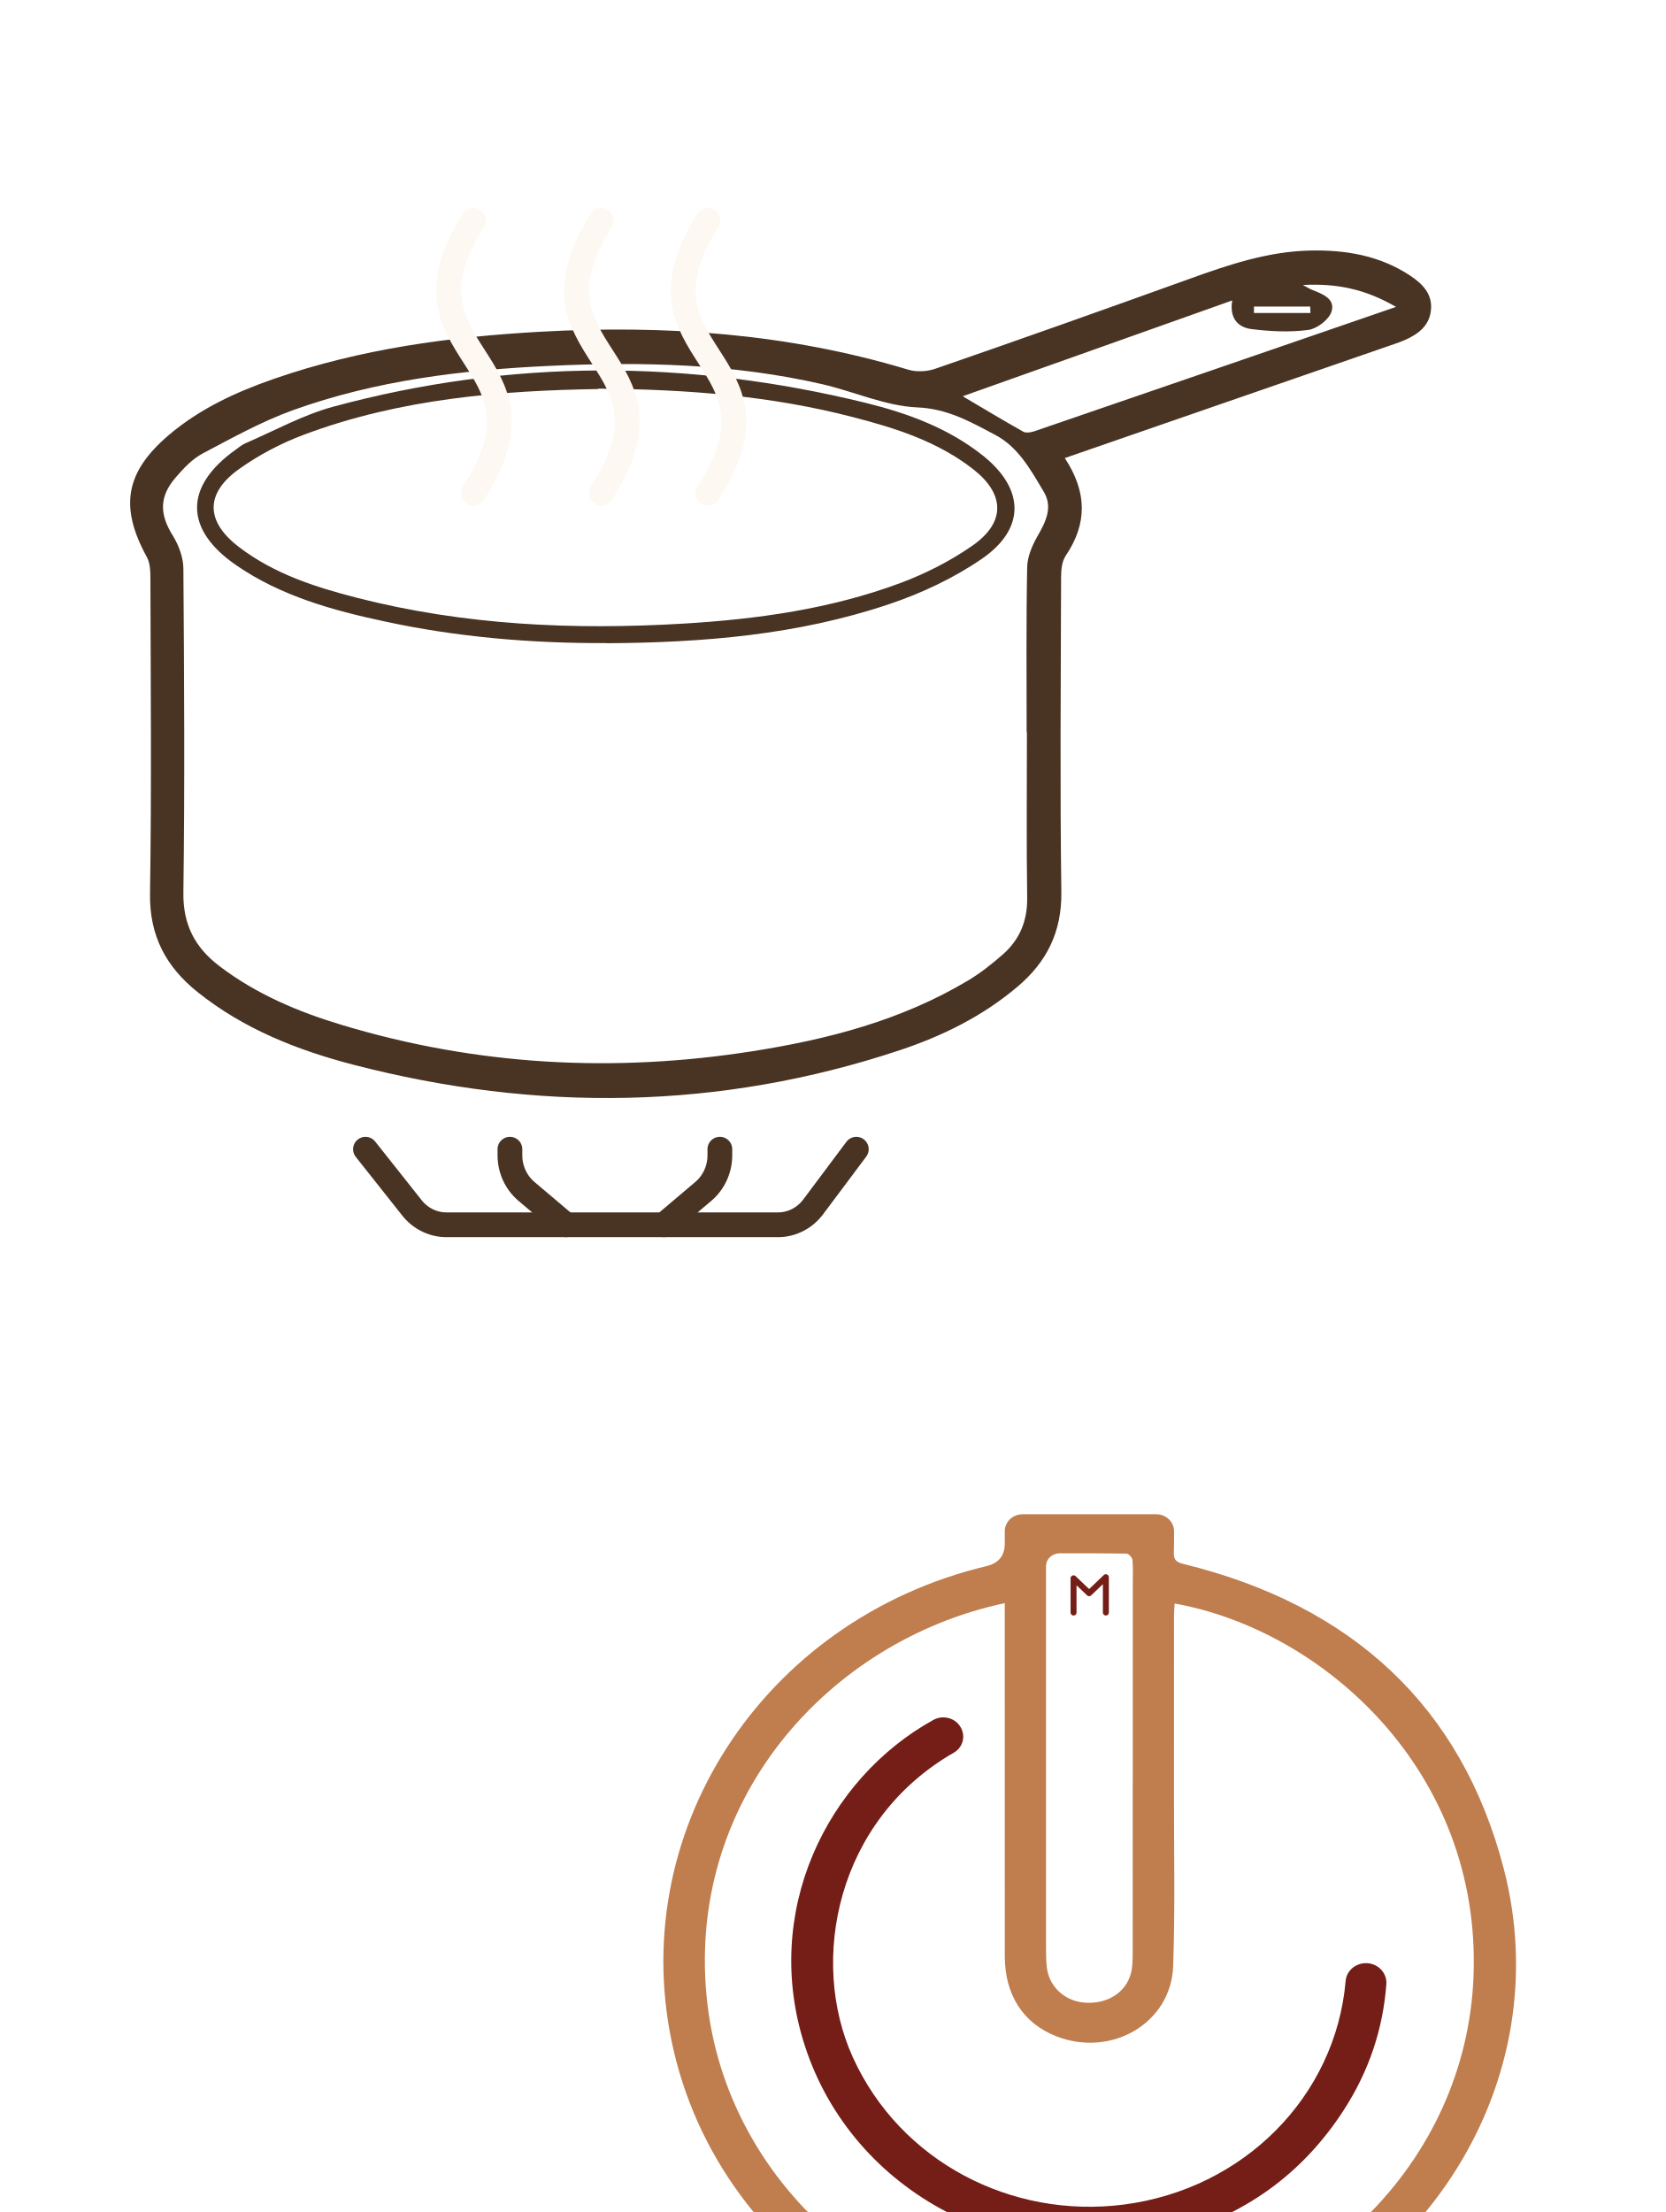
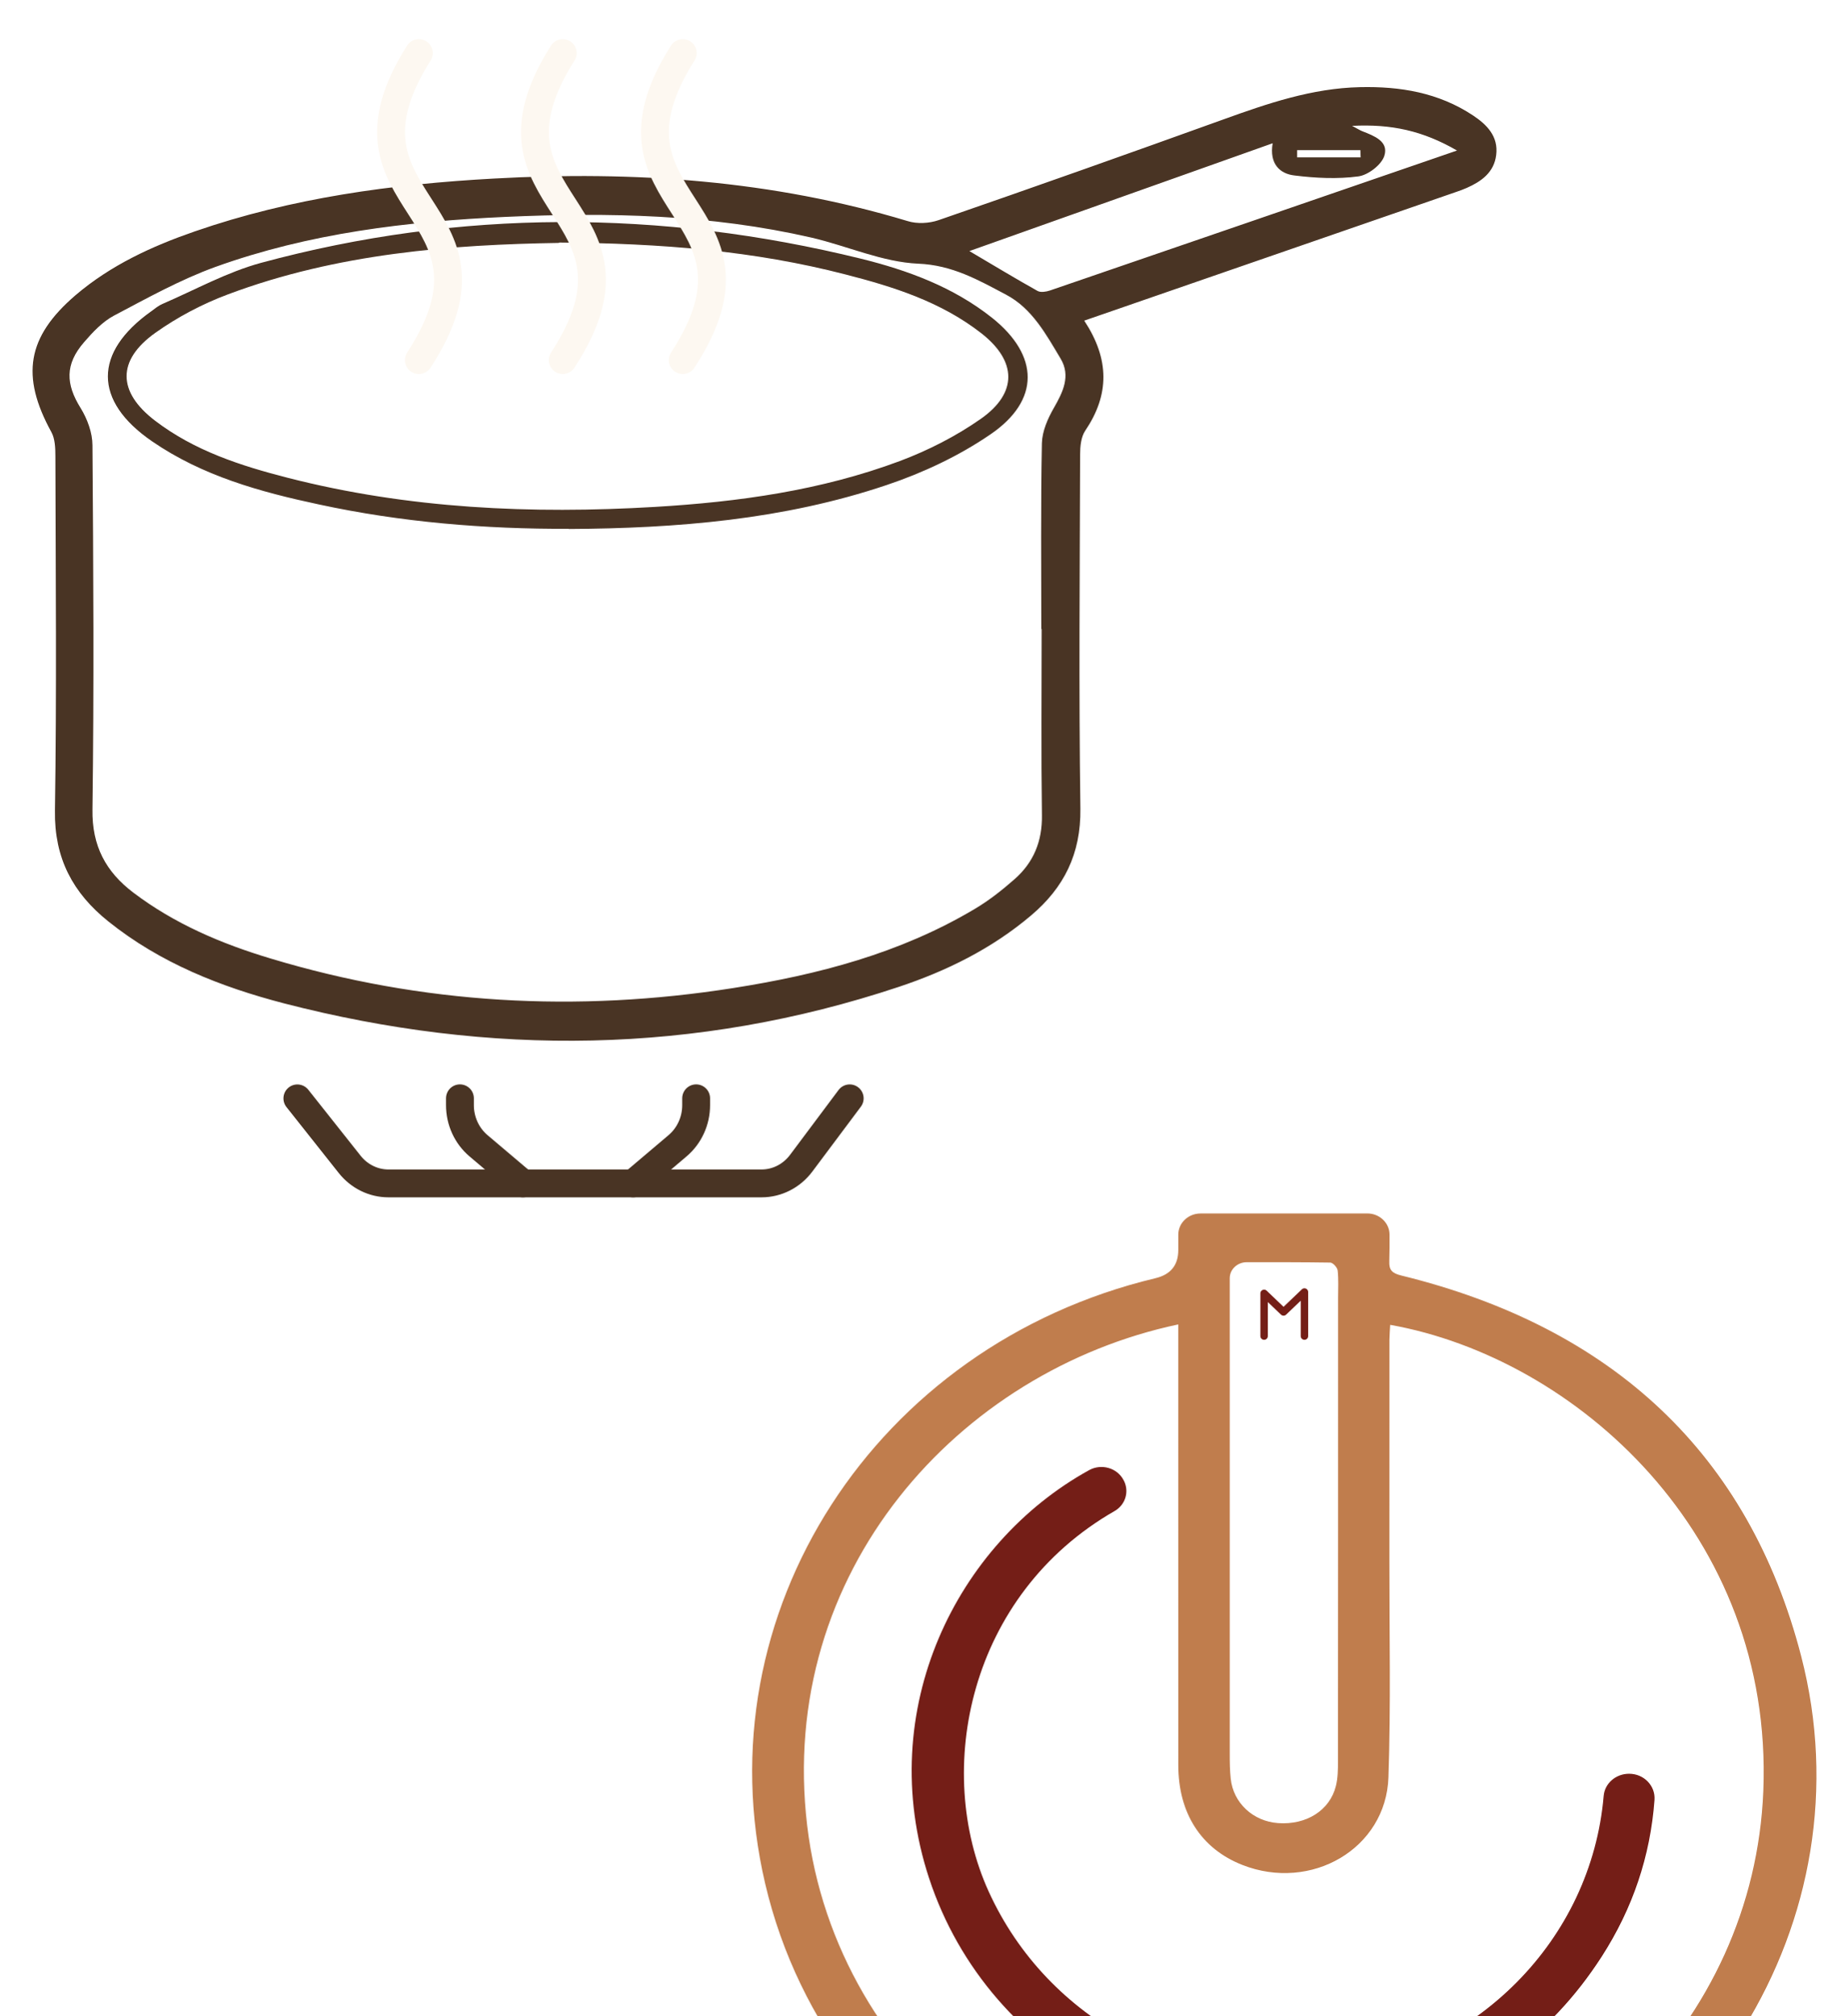
- <svg xmlns="http://www.w3.org/2000/svg" id="Layer_1" viewBox="0 0 841 1117">
+ <svg xmlns="http://www.w3.org/2000/svg" id="Layer_1" viewBox="0 0 531 580">
  <defs>
-     <style>.cls-1{stroke:#fdf8f1;}.cls-1,.cls-2{stroke-width:12.5px;}.cls-1,.cls-2,.cls-3{fill:none;stroke-linecap:round;stroke-linejoin:round;}.cls-2{stroke:#493424;}.cls-4{fill:#493424;}.cls-4,.cls-5,.cls-6{stroke-width:0px;}.cls-5{fill:#c07d4d;}.cls-6{fill:#741e17;}.cls-3{stroke:#741e17;stroke-width:3.01px;}</style>
+     <style>.cls-1{stroke:#741e17;stroke-width:2.14px;}.cls-1,.cls-2,.cls-3{fill:none;stroke-linecap:round;stroke-linejoin:round;}.cls-2{stroke:#fdf8f1;}.cls-2,.cls-3{stroke-width:8.02px;}.cls-3{stroke:#493424;}.cls-4{fill:#493424;}.cls-4,.cls-5,.cls-6{stroke-width:0px;}.cls-5{fill:#c07d4d;}.cls-6{fill:#741e17;}</style>
  </defs>
-   <path class="cls-4" d="m537.8,231.28c24.07-8.36,47.19-16.36,70.38-24.36,32.16-11.09,64.24-22.26,96.4-33.35,1.62-.56,3.24-1.12,4.79-1.83,6.54-2.88,12.27-6.95,13.21-14.75,1.08-8.43-4.25-13.69-10.38-17.76-15.44-10.25-32.76-13.13-50.76-12.71-21.44.49-41.39,7.3-61.41,14.53-42.47,15.31-85.01,30.4-127.68,45.15-4.25,1.47-9.64,1.76-13.89.42-60.74-18.33-122.69-22.61-185.52-19.1-45.77,2.53-90.87,8.64-134.42,23.73-19.28,6.67-37.75,15.17-53.53,28.65-21.77,18.68-24.67,36.16-10.85,61.37,1.69,3.02,1.82,7.23,1.82,10.95.13,53.01.61,106.02-.2,158.97-.34,21.49,8.16,37.07,23.93,49.71,23.39,18.75,50.56,29.42,78.87,36.79,92.56,23.94,184.64,22.96,275.85-7.37,21.5-7.16,41.8-17.13,59.46-32.09,14.7-12.43,22.38-27.59,22.11-47.89-.74-53.01-.27-105.95-.13-158.97,0-3.58.4-7.86,2.29-10.67,10.92-16.15,10.99-32.02-.4-49.36l.07-.07Zm-19.21,138.39c0,27.81-.27,55.61.13,83.49.2,11.8-3.78,21.28-12.2,28.72-5.6,4.92-11.53,9.62-17.93,13.41-33.57,20.01-70.51,29.56-108.47,35.53-70.11,11.02-139.41,7.3-207.56-13.27-21.98-6.6-43.08-15.52-61.68-29.63-12.2-9.27-18.54-20.78-18.27-37.28.74-54.49.4-108.9,0-163.39,0-5.62-2.29-11.8-5.26-16.64-6.81-10.88-7.08-19.73,1.42-29.56,3.91-4.56,8.36-9.27,13.48-12.01,14.9-7.86,29.8-16.15,45.5-21.84,42.07-15.17,86.02-20.43,130.31-22.47,46.04-2.11,91.88-1.12,137.12,9.27,16.11,3.72,31.95,11.02,48.06,11.73,15.3.63,27.03,7.37,39.37,13.9,11.73,6.18,18,17.83,24.54,28.79,4.58,7.72,1.01,14.96-3.1,22.12-2.7,4.7-5.19,10.39-5.33,15.73-.54,27.81-.27,55.61-.27,83.42h.13Zm186.46-214.72c-62.36,21.49-122.56,42.2-182.75,62.84-1.69.56-4.11.98-5.53.21-10.04-5.62-19.89-11.59-30.61-17.9,45.71-16.22,90.47-32.16,136.11-48.38-1.55,9.2,3.17,13.69,9.77,14.46,9.44,1.19,19.28,1.69,28.65.42,4.38-.56,10.45-5.2,11.73-9.27,2.02-6.46-4.65-8.92-9.77-10.95-.94-.35-1.82-.91-4.72-2.46,17.53-.91,31.75,2.18,47.12,11.09v-.07Zm-43.41-.14c0,1.05.07,2.11.13,3.23h-28.52v-3.23s28.38,0,28.38,0Z" />
-   <path class="cls-4" d="m306.37,324.81c48.4-.28,96.4-4.14,142.64-19.73,16.31-5.48,32.49-13.06,46.72-22.82,22.25-15.24,21.77-35.32.67-52.17-17.46-13.9-38.02-21.42-59.05-26.61-89.79-22.05-179.65-22.33-269.11,1.9-15.24,4.14-29.53,12.08-44.16,18.4-1.82.77-3.44,2.11-5.06,3.3-26.02,18.47-26.09,40.23.27,58.35,22.65,15.59,48.6,22.75,74.9,28.37,37.01,8,74.42,11.09,112.24,10.95l-.07.07Zm-4.31-128.56c45.84.35,87.57,3.72,128.42,14.32,21.64,5.55,42.94,12.29,61.01,26.4,15.98,12.5,16.38,26.75-.2,38.41-11.12,7.79-23.66,14.18-36.4,18.96-35.39,13.2-72.4,18.33-109.81,20.57-55.48,3.3-110.62.84-164.89-13.06-21.1-5.41-41.8-12.08-59.53-25.63-16.92-12.92-17.19-27.1.2-39.46,9.98-7.09,21.1-12.92,32.49-17.2,49.21-18.47,100.58-22.33,148.64-23.1l.07-.21Z" />
-   <path class="cls-2" d="m432.44,580.32l-21.79,29.12c-4.27,5.71-10.83,9.04-17.77,9.04h-167.46c-6.72,0-13.1-3.13-17.38-8.53l-23.48-29.63" />
-   <path class="cls-2" d="m285.78,618.48l-19.95-16.89c-5.26-4.46-8.32-11.14-8.32-18.21v-3.07" />
-   <path class="cls-2" d="m335.26,618.48l19.95-16.89c5.26-4.46,8.32-11.14,8.32-18.21v-3.07" />
-   <path class="cls-1" d="m239.07,111.23c-43.64,68.89,44.92,68.89,0,137.79" />
-   <path class="cls-1" d="m303.65,111.23c-43.64,68.89,44.92,68.89,0,137.79" />
-   <path class="cls-1" d="m357.5,111.23c-43.64,68.89,44.92,68.89,0,137.79" />
-   <path class="cls-5" d="m516.39,764.66h67.52c4.94,0,8.96,3.82,8.98,8.54.02,3.64.02,7.23-.1,10.82-.12,3.49,1.06,4.81,4.83,5.73,85.55,20.96,140.62,72.31,161.79,153.97,27.62,106.53-39.79,214.19-150.84,244.62-117.88,32.31-241.48-38-268.31-152.62-25.56-109.22,44.42-217.76,157.89-244.87q9.29-2.22,9.26-11.46c0-2.04,0-4.08,0-6.15,0-4.74,4.02-8.58,8.98-8.58Zm-8.98,44.89c-88.71,18.75-162.41,100.02-150.12,202.82,11.65,97.43,103.06,172.09,210.62,162.9,95.43-8.16,172.48-82.98,176.21-177.07,4.12-103.9-76.05-175.08-150.94-188.47-.11,2.08-.3,4.11-.31,6.13-.02,29.89.01,59.79-.02,89.68-.03,29.09.6,58.2-.4,87.26-.98,28.81-31.24,46.41-59.14,35.42-16.65-6.56-25.89-20.92-25.89-40.43-.02-57.22-.01-114.44-.02-171.65,0-2.03,0-4.05,0-6.59Zm27.7-25.18c-3.75,0-6.87,2.88-6.88,6.46,0,.02,0,.04,0,.06-.02,64.1-.02,128.2,0,192.3,0,3.37.03,6.76.39,10.1,1.04,9.83,9.04,17.26,19.17,17.99,11.39.82,20.9-5.12,23.37-14.98.81-3.23.85-6.69.85-10.05.05-62.49.05-124.99.05-187.48,0-3.69.23-7.42-.18-11.07-.13-1.19-1.93-3.16-2.99-3.18-11.16-.18-22.33-.16-33.79-.15Z" />
-   <path class="cls-6" d="m485.27,872.49l.09.17c2.32,4.42.75,9.84-3.68,12.39-59.13,33.91-73.32,104.88-50.92,154.01,23.95,52.52,80.03,81.5,136.78,74.18,60.69-7.83,107-54.77,112-112.94.44-5.08,4.94-8.96,10.27-8.96h0c6.01,0,10.72,4.89,10.29,10.62-1.69,22.68-8.77,43.83-21.39,63.4-20.94,32.49-50.83,54.1-89.39,64-78.35,20.12-158.45-21.79-182.74-95.87-22.28-67.96,11.07-135.34,64.78-164.98,4.98-2.75,11.35-.92,13.92,3.98Z" />
-   <polyline class="cls-3" points="542.14 814.28 542.14 797 550.01 804.52 558.46 796.44 558.46 814.28" />
+   <path class="cls-4" d="m312.14,92.26c15.44-5.36,30.27-10.49,45.14-15.62,20.63-7.11,41.2-14.28,61.83-21.39,1.04-.36,2.08-.72,3.07-1.17,4.19-1.85,7.87-4.46,8.47-9.46.69-5.41-2.73-8.78-6.66-11.39-9.9-6.57-21.01-8.42-32.55-8.15-13.75.31-26.55,4.68-39.39,9.32-27.24,9.82-54.52,19.5-81.89,28.96-2.73.94-6.18,1.13-8.91.27-38.96-11.76-78.69-14.5-118.98-12.25-29.35,1.62-58.28,5.54-86.21,15.22-12.37,4.28-24.21,9.73-34.33,18.37-13.96,11.98-15.82,23.19-6.96,39.36,1.08,1.94,1.17,4.64,1.17,7.02.08,34,.39,68-.13,101.95-.22,13.78,5.23,23.77,15.35,31.88,15,12.03,32.43,18.87,50.58,23.6,59.36,15.35,118.42,14.73,176.92-4.73,13.79-4.59,26.81-10.99,38.13-20.58,9.43-7.97,14.35-17.69,14.18-30.71-.47-34-.17-67.95-.08-101.95,0-2.3.26-5.04,1.47-6.84,7-10.36,7.05-20.54-.26-31.66l.04-.04h0Zm-12.32,88.76c0,17.84-.17,35.67.08,53.55.13,7.57-2.42,13.65-7.82,18.42-3.59,3.16-7.39,6.17-11.5,8.6-21.53,12.83-45.22,18.96-69.57,22.79-44.96,7.07-89.41,4.68-133.12-8.51-14.1-4.23-27.63-9.95-39.56-19-7.82-5.95-11.89-13.33-11.72-23.91.47-34.95.26-69.84,0-104.79,0-3.6-1.47-7.57-3.37-10.67-4.37-6.98-4.54-12.65.91-18.96,2.51-2.92,5.36-5.95,8.65-7.7,9.56-5.04,19.11-10.36,29.18-14.01,26.98-9.73,55.17-13.1,83.57-14.41,29.53-1.35,58.93-.72,87.94,5.95,10.33,2.39,20.49,7.07,30.82,7.52,9.81.4,17.34,4.73,25.25,8.91,7.52,3.96,11.54,11.44,15.74,18.46,2.94,4.95.65,9.59-1.99,14.19-1.73,3.01-3.33,6.66-3.42,10.09-.35,17.84-.17,35.67-.17,53.5h.09Zm119.59-137.71c-39.99,13.78-78.6,27.06-117.21,40.3-1.08.36-2.64.63-3.55.13-6.44-3.6-12.76-7.43-19.63-11.48,29.32-10.4,58.02-20.63,87.29-31.03-.99,5.9,2.03,8.78,6.27,9.27,6.05.76,12.37,1.08,18.37.27,2.81-.36,6.7-3.33,7.52-5.95,1.3-4.14-2.98-5.72-6.27-7.02-.6-.22-1.17-.58-3.03-1.58,11.24-.58,20.36,1.4,30.22,7.11v-.04h0Zm-27.84-.09c0,.67.04,1.35.08,2.07h-18.29v-2.07h18.21Z" />
+   <path class="cls-4" d="m163.72,152.25c31.04-.18,61.83-2.66,91.48-12.65,10.46-3.51,20.84-8.38,29.96-14.64,14.27-9.77,13.96-22.65.43-33.46-11.2-8.91-24.38-13.74-37.87-17.07-57.59-14.14-115.22-14.32-172.59,1.22-9.77,2.66-18.94,7.75-28.32,11.8-1.17.49-2.21,1.35-3.25,2.12-16.69,11.85-16.73,25.8.17,37.42,14.53,10,31.17,14.59,48.04,18.19,23.74,5.13,47.73,7.11,71.98,7.02l-.04.04h0Zm-2.76-82.45c29.4.22,56.16,2.39,82.36,9.18,13.88,3.56,27.54,7.88,39.13,16.93,10.25,8.02,10.51,17.16-.13,24.63-7.13,5-15.17,9.09-23.34,12.16-22.7,8.47-46.43,11.76-70.43,13.19-35.58,2.12-70.95.54-105.75-8.38-13.53-3.47-26.81-7.75-38.18-16.44-10.85-8.29-11.02-17.38.13-25.31,6.4-4.55,13.53-8.29,20.84-11.03,31.56-11.85,64.51-14.32,95.33-14.82l.04-.13Z" />
+   <path class="cls-3" d="m244.57,316.12l-13.97,18.68c-2.74,3.66-6.95,5.8-11.4,5.8h-107.4c-4.31,0-8.4-2.01-11.15-5.47l-15.06-19" />
+   <path class="cls-3" d="m150.51,340.59l-12.79-10.83c-3.37-2.86-5.34-7.14-5.34-11.68v-1.97" />
+   <path class="cls-3" d="m182.24,340.59l12.79-10.83c3.37-2.86,5.34-7.14,5.34-11.68v-1.97" />
+   <path class="cls-2" d="m120.55,15.27c-27.99,44.18,28.81,44.18,0,88.37" />
+   <path class="cls-2" d="m161.97,15.27c-27.99,44.18,28.81,44.18,0,88.37" />
+   <path class="cls-2" d="m196.51,15.27c-27.99,44.18,28.81,44.18,0,88.37" />
+   <path class="cls-5" d="m345.53,349.25h48.04c3.51,0,6.37,2.72,6.39,6.08.01,2.59.01,5.14-.07,7.7-.09,2.48.75,3.42,3.44,4.08,60.86,14.91,100.04,51.44,115.1,109.54,19.65,75.79-28.31,152.38-107.31,174.03-83.87,22.99-171.8-27.03-190.89-108.58-18.18-77.7,31.6-154.92,112.33-174.21,4.41-1.05,6.6-3.77,6.59-8.15v-4.38c0-3.37,2.86-6.1,6.39-6.1h0Zm-6.39,31.94c-63.11,13.34-115.55,71.16-106.8,144.3,8.29,69.32,73.32,122.43,149.84,115.89,67.89-5.81,122.71-59.04,125.36-125.98,2.93-73.92-54.11-124.56-107.39-134.09-.08,1.48-.21,2.92-.22,4.36-.01,21.27,0,42.54-.01,63.8-.02,20.7.43,41.41-.28,62.08-.7,20.5-22.23,33.02-42.07,25.2-11.85-4.67-18.42-14.88-18.42-28.76-.01-40.71,0-81.42-.01-122.12v-4.69h0Zm19.71-17.91c-2.67,0-4.89,2.05-4.89,4.6v.04c-.01,45.6-.01,91.21,0,136.81,0,2.4.02,4.81.28,7.19.74,6.99,6.43,12.28,13.64,12.8,8.1.58,14.87-3.64,16.63-10.66.58-2.3.6-4.76.6-7.15.04-44.46.04-88.92.04-133.38,0-2.63.16-5.28-.13-7.88-.09-.85-1.37-2.25-2.13-2.26-7.94-.13-15.89-.11-24.04-.11h0Z" />
+   <path class="cls-6" d="m323.39,425.96l.06.12c1.65,3.14.53,7-2.62,8.81-42.07,24.13-52.16,74.62-36.23,109.57,17.04,37.37,56.94,57.98,97.31,52.77,43.18-5.57,76.12-38.97,79.68-80.35.31-3.61,3.51-6.37,7.31-6.37h0c4.28,0,7.63,3.48,7.32,7.56-1.2,16.14-6.24,31.18-15.22,45.11-14.9,23.11-36.16,38.49-63.6,45.53-55.74,14.31-112.73-15.5-130.01-68.21-15.85-48.35,7.88-96.29,46.09-117.37,3.54-1.96,8.07-.65,9.9,2.83h0Z" />
+   <polyline class="cls-1" points="363.85 384.55 363.85 372.25 369.45 377.6 375.46 371.86 375.46 384.55" />
</svg>
